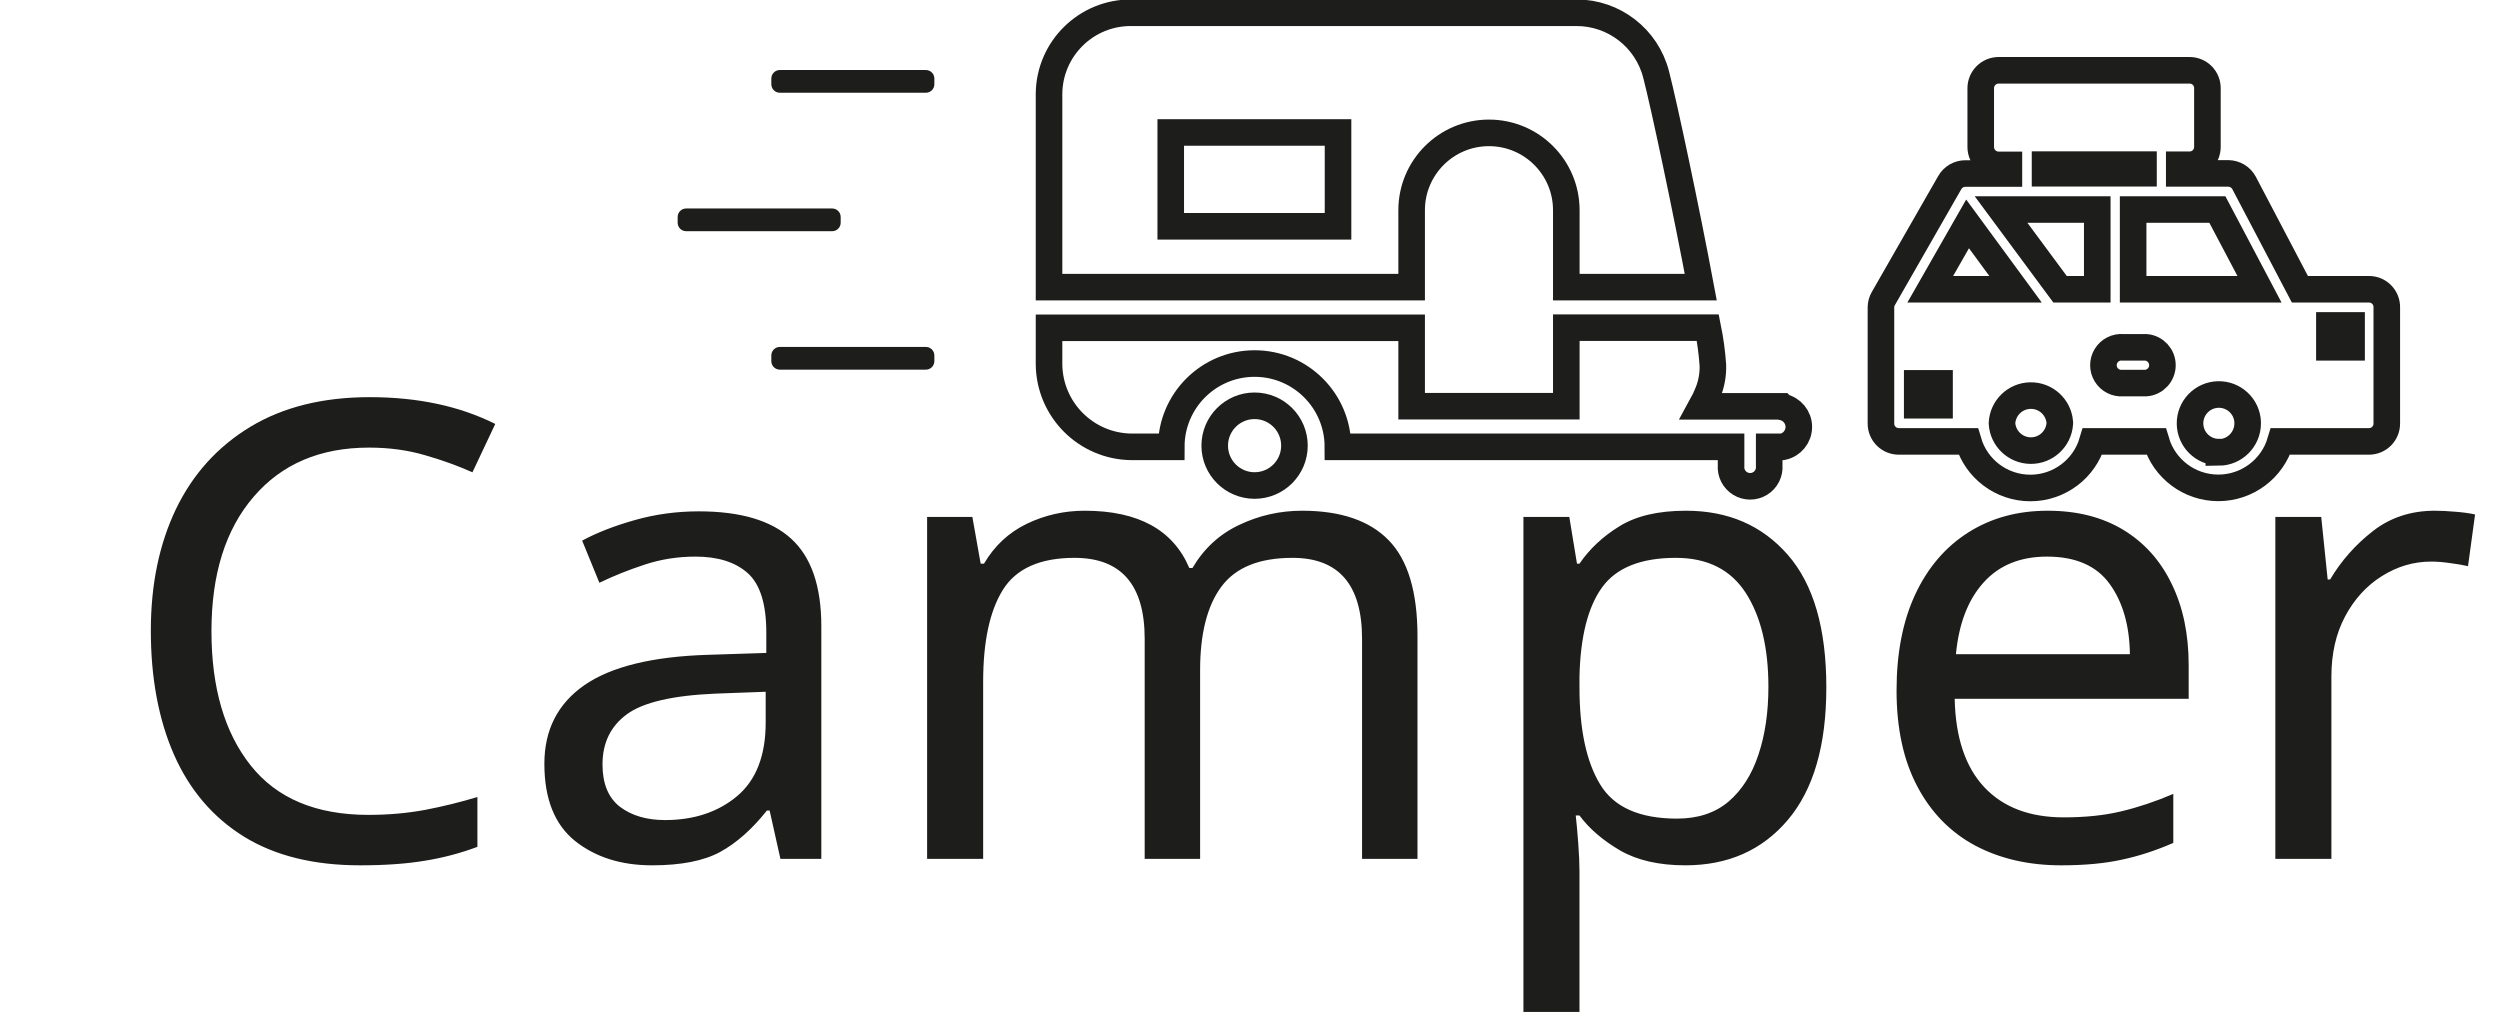
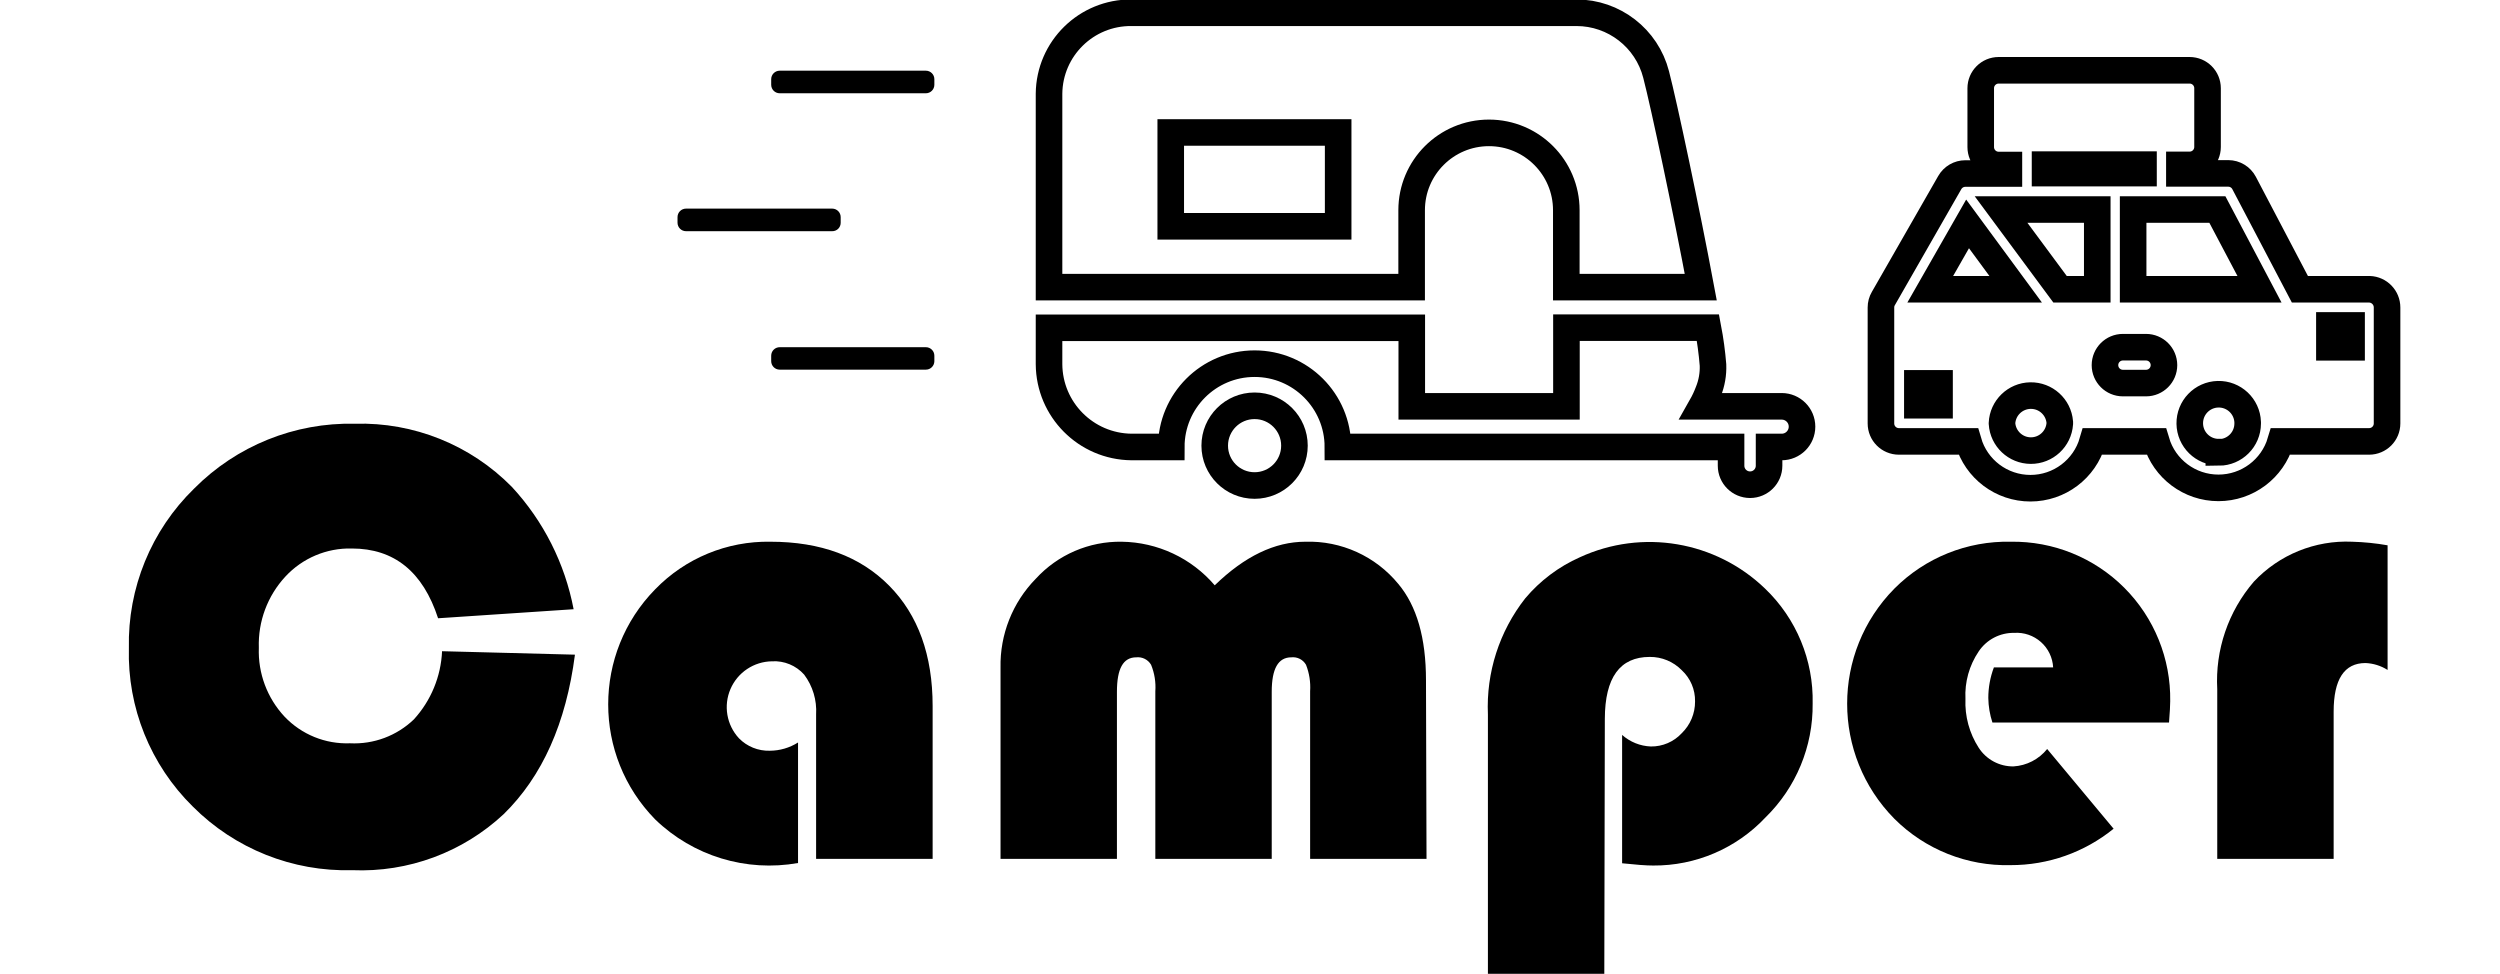
- <svg xmlns="http://www.w3.org/2000/svg" id="Lager_1" data-name="Lager 1" viewBox="0 0 188.15 76.64">
+ <svg xmlns="http://www.w3.org/2000/svg" id="Lager_1" data-name="Lager 1" viewBox="0 0 188.15 73.29">
  <defs>
-     <style>.cls-1{fill:none;stroke-width:2px;}.cls-1,.cls-3{stroke:#1d1d1b;stroke-miterlimit:10;}.cls-2{font-size:48px;font-family:Bauhaus93, "Bauhaus 93";}.cls-2,.cls-3{fill:#1d1d1b;}.cls-3{stroke-width:0.5px;}</style>
+     <style>.cls-1,.cls-2{fill:none;}.cls-1,.cls-4{stroke:#000;stroke-miterlimit:10;}.cls-1{stroke-width:2px;}.cls-3{isolation:isolate;}.cls-4{stroke-width:0.5px;}</style>
  </defs>
-   <path class="cls-1" d="M109.82,26.05a5.82,5.82,0,1,1,11.64,0v5.79h10.12c-1.07-5.72-2.77-13.74-3.36-16a6.18,6.18,0,0,0-6-4.65H88.73a6.15,6.15,0,0,0-6.2,6.09V31.84h27.29ZM91.69,27.26V20.2h12.59v7.06Z" transform="translate(-3.58 -10.23)" />
+   <path class="cls-1" d="M109.82,26.05a5.82,5.82,0,1,1,11.64,0v5.79h10.12c-1.07-5.73-2.77-13.74-3.36-16a6.19,6.19,0,0,0-6-4.65H88.73a6.15,6.15,0,0,0-6.2,6.09V31.84h27.29ZM91.69,27.26V20.2h12.6v7.06Z" transform="translate(-3.58 -10.23)" />
  <path class="cls-1" d="M98,40.77a3,3,0,1,0,3,3A3,3,0,0,0,98,40.77Z" transform="translate(-3.58 -10.23)" />
-   <path class="cls-1" d="M137.68,40.81h-6.05a9.23,9.23,0,0,0,.52-1.11,5.05,5.05,0,0,0,.34-2,21.93,21.93,0,0,0-.38-2.81H121.46v5.91H109.82V34.9H82.53v2.74a6.27,6.27,0,0,0,6.2,6.22h3a6.27,6.27,0,1,1,12.54,0h29.59v1.41a1.44,1.44,0,1,0,2.87,0V43.86h1a1.53,1.53,0,0,0,0-3Z" transform="translate(-3.58 -10.23)" />
-   <text class="cls-2" transform="translate(8.43 64.64)">Camper</text>
-   <text x="-3.58" y="-10.23" />
-   <path class="cls-1" d="M181.91,32h-5.24l-4.2-8a1.37,1.37,0,0,0-1.2-.72h-3.68v-.65h.77a1.34,1.34,0,0,0,1.35-1.34V16.87a1.34,1.34,0,0,0-1.35-1.35H154a1.35,1.35,0,0,0-1.35,1.35V21.3A1.35,1.35,0,0,0,154,22.64h.77v.65h-3.28a1.35,1.35,0,0,0-1.17.68l-5,8.73a1.32,1.32,0,0,0-.18.67V42.1a1.34,1.34,0,0,0,1.35,1.35h5.22a4.87,4.87,0,0,0,9.35,0h4.79a4.88,4.88,0,0,0,9.36,0h6.66a1.34,1.34,0,0,0,1.34-1.35V33.37A1.34,1.34,0,0,0,181.91,32Zm-24.42-9.38h7.41v.65h-7.41v-.65Zm-7.94,18.11h-1.68V39.08h1.68Zm-.7-8.73,2.81-4.92L155.27,32Zm5.4,10.08A2.18,2.18,0,0,1,158.6,42v.12h0A2.18,2.18,0,0,1,154.25,42.1ZM161.42,32h-2.8l-4.44-6h7.24v6Zm3.67,7.06h-1.74a1.35,1.35,0,1,1,0-2.69h1.74a1.35,1.35,0,0,1,0,2.69Zm5.48,5.2A2.17,2.17,0,1,1,172.74,42a.41.41,0,0,1,0,.11h0A2.19,2.19,0,0,1,170.57,44.28ZM164.12,32V26h6.34l3.17,6Zm16.44,4.37h-1.67V34.72h1.67Z" transform="translate(-3.58 -10.23)" />
-   <rect class="cls-3" x="58.3" y="5.52" width="11.77" height="1.21" rx="0.39" />
-   <rect class="cls-3" x="58.3" y="26.36" width="11.77" height="1.21" rx="0.39" />
-   <rect class="cls-3" x="51.25" y="15.94" width="11.77" height="1.21" rx="0.39" />
+   <path class="cls-1" d="M137.68,40.81h-6.05a7.91,7.91,0,0,0,.52-1.11,4.86,4.86,0,0,0,.35-2,26.31,26.31,0,0,0-.38-2.81H121.47v5.92H109.83V34.9H82.53v2.74a6.27,6.27,0,0,0,6.2,6.23h3a6.27,6.27,0,0,1,12.54,0h29.59v1.41a1.43,1.43,0,1,0,2.86,0V43.87h.95a1.53,1.53,0,0,0,0-3.06Z" transform="translate(-3.58 -10.23)" />
+   <rect class="cls-2" y="29.46" width="188.15" height="38.35" />
+   <g class="cls-3">
+     <path d="M36.85,59.24l10,.26q-1,7.73-5.36,12a15.73,15.73,0,0,1-11.4,4.22,16.31,16.31,0,0,1-12-4.79A16.12,16.12,0,0,1,13.28,59a16.25,16.25,0,0,1,4.91-12,16.51,16.51,0,0,1,12.1-4.88A15.93,15.93,0,0,1,42.1,46.87a18.69,18.69,0,0,1,4.65,9.21l-10.2.68q-1.71-5.25-6.49-5.25a6.59,6.59,0,0,0-5,2.11,7.51,7.51,0,0,0-2,5.36A7.21,7.21,0,0,0,25,64.17a6.46,6.46,0,0,0,4.92,2,6.48,6.48,0,0,0,4.81-1.8A8.15,8.15,0,0,0,36.85,59.24Z" transform="translate(-3.58 -10.23)" />
+     <path d="M63.64,66.11v9.07A12.34,12.34,0,0,1,52.89,71.9a12.37,12.37,0,0,1,0-17.32A11.79,11.79,0,0,1,61.56,51q5.67,0,8.94,3.31t3.27,9.06V74.87H65V64a4.54,4.54,0,0,0-.9-3A3,3,0,0,0,61.68,60a3.45,3.45,0,0,0-2.49,5.79,3.12,3.12,0,0,0,2.32.94A4,4,0,0,0,63.64,66.11Z" transform="translate(-3.58 -10.23)" />
+     <path d="M110.94,74.87h-8.76V62.26a4.62,4.62,0,0,0-.31-2,1.13,1.13,0,0,0-1.1-.56c-1,0-1.48.86-1.48,2.6V74.87H90.53V62.26a4.44,4.44,0,0,0-.32-2,1.15,1.15,0,0,0-1.11-.56c-1,0-1.46.86-1.46,2.6V74.87H78.88V60.48a9.29,9.29,0,0,1,2.65-6.69A8.58,8.58,0,0,1,88,51a9.38,9.38,0,0,1,7,3.28Q98.38,51,101.82,51a8.7,8.7,0,0,1,7,3.18c1.39,1.66,2.08,4.07,2.08,7.25Z" transform="translate(-3.58 -10.23)" />
+     <path d="M124.32,83.52h-8.76V64a13.22,13.22,0,0,1,2.81-8.74,11.44,11.44,0,0,1,4.11-3.09,12.53,12.53,0,0,1,13.94,2.36A11.62,11.62,0,0,1,140,63.18a11.79,11.79,0,0,1-3.56,8.58A11.48,11.48,0,0,1,128,75.37c-.53,0-1.31-.06-2.34-.17V65.54a3.45,3.45,0,0,0,2.16.87,3.11,3.11,0,0,0,2.33-1,3.3,3.3,0,0,0,1-2.39,3.12,3.12,0,0,0-1-2.35,3.33,3.33,0,0,0-2.41-1q-3.37,0-3.38,4.66Z" transform="translate(-3.58 -10.23)" />
+     <path d="M166.82,64.61H153.53a6.22,6.22,0,0,1-.31-1.85,6.5,6.5,0,0,1,.42-2.3h4.46a2.75,2.75,0,0,0-2.93-2.6,3.15,3.15,0,0,0-2.67,1.39,5.85,5.85,0,0,0-1,3.58,6.28,6.28,0,0,0,1,3.68,3.07,3.07,0,0,0,2.61,1.4,3.52,3.52,0,0,0,2.54-1.31l5,6a12.26,12.26,0,0,1-7.76,2.74,11.94,11.94,0,0,1-8.74-3.49,12.33,12.33,0,0,1,0-17.32A12,12,0,0,1,154.91,51a11.82,11.82,0,0,1,12,12C166.91,63.31,166.88,63.86,166.82,64.61Z" transform="translate(-3.58 -10.23)" />
+     <path d="M183.27,51.27v9.38a3.38,3.38,0,0,0-1.66-.52q-2.4,0-2.4,3.66V74.87h-8.76V62.1A11.45,11.45,0,0,1,173.21,54a9.56,9.56,0,0,1,7.39-3A18.17,18.17,0,0,1,183.27,51.27Z" transform="translate(-3.58 -10.23)" />
+   </g>
+   <path class="cls-1" d="M181.91,32h-5.24l-4.2-8a1.35,1.35,0,0,0-1.19-.72H167.6v-.64h.77a1.35,1.35,0,0,0,1.35-1.35V16.87a1.35,1.35,0,0,0-1.35-1.35H154a1.35,1.35,0,0,0-1.35,1.35V21.3A1.35,1.35,0,0,0,154,22.65h.77v.64h-3.28a1.35,1.35,0,0,0-1.17.68l-5,8.73a1.32,1.32,0,0,0-.18.67V42.1a1.35,1.35,0,0,0,1.35,1.35h5.22a4.87,4.87,0,0,0,9.36,0h4.79a4.88,4.88,0,0,0,9.36,0h6.66a1.35,1.35,0,0,0,1.35-1.35V33.37A1.37,1.37,0,0,0,181.91,32Zm-24.42-9.38h7.41v.64h-7.41v-.64Zm-7.94,18.11h-1.67V39.08h1.67Zm-.7-8.73,2.81-4.92L155.28,32Zm5.4,10.08A2.18,2.18,0,0,1,158.6,42v.12h0A2.18,2.18,0,0,1,154.25,42.1ZM161.42,32h-2.8l-4.44-6h7.24v6Zm3.67,7.06h-1.74a1.35,1.35,0,1,1,0-2.7h1.74a1.35,1.35,0,0,1,0,2.7Zm5.48,5.2A2.18,2.18,0,1,1,172.74,42v.11h0A2.18,2.18,0,0,1,170.57,44.28ZM164.12,32V26h6.34l3.17,6Zm16.44,4.37h-1.67V34.72h1.67Z" transform="translate(-3.58 -10.23)" />
+   <path class="cls-4" d="M73.26,17h-11a.39.39,0,0,1-.39-.39v-.42a.39.39,0,0,1,.39-.39h11a.39.39,0,0,1,.39.39v.42A.39.39,0,0,1,73.26,17Z" transform="translate(-3.58 -10.23)" />
+   <path class="cls-4" d="M73.26,37.8h-11a.39.39,0,0,1-.39-.39V37a.39.39,0,0,1,.39-.39h11a.39.39,0,0,1,.39.39v.42A.39.39,0,0,1,73.26,37.8Z" transform="translate(-3.58 -10.23)" />
+   <path class="cls-4" d="M66.21,27.38h-11a.39.39,0,0,1-.39-.39v-.42a.39.39,0,0,1,.39-.39h11a.39.39,0,0,1,.39.39V27A.38.38,0,0,1,66.21,27.38Z" transform="translate(-3.58 -10.23)" />
</svg>
